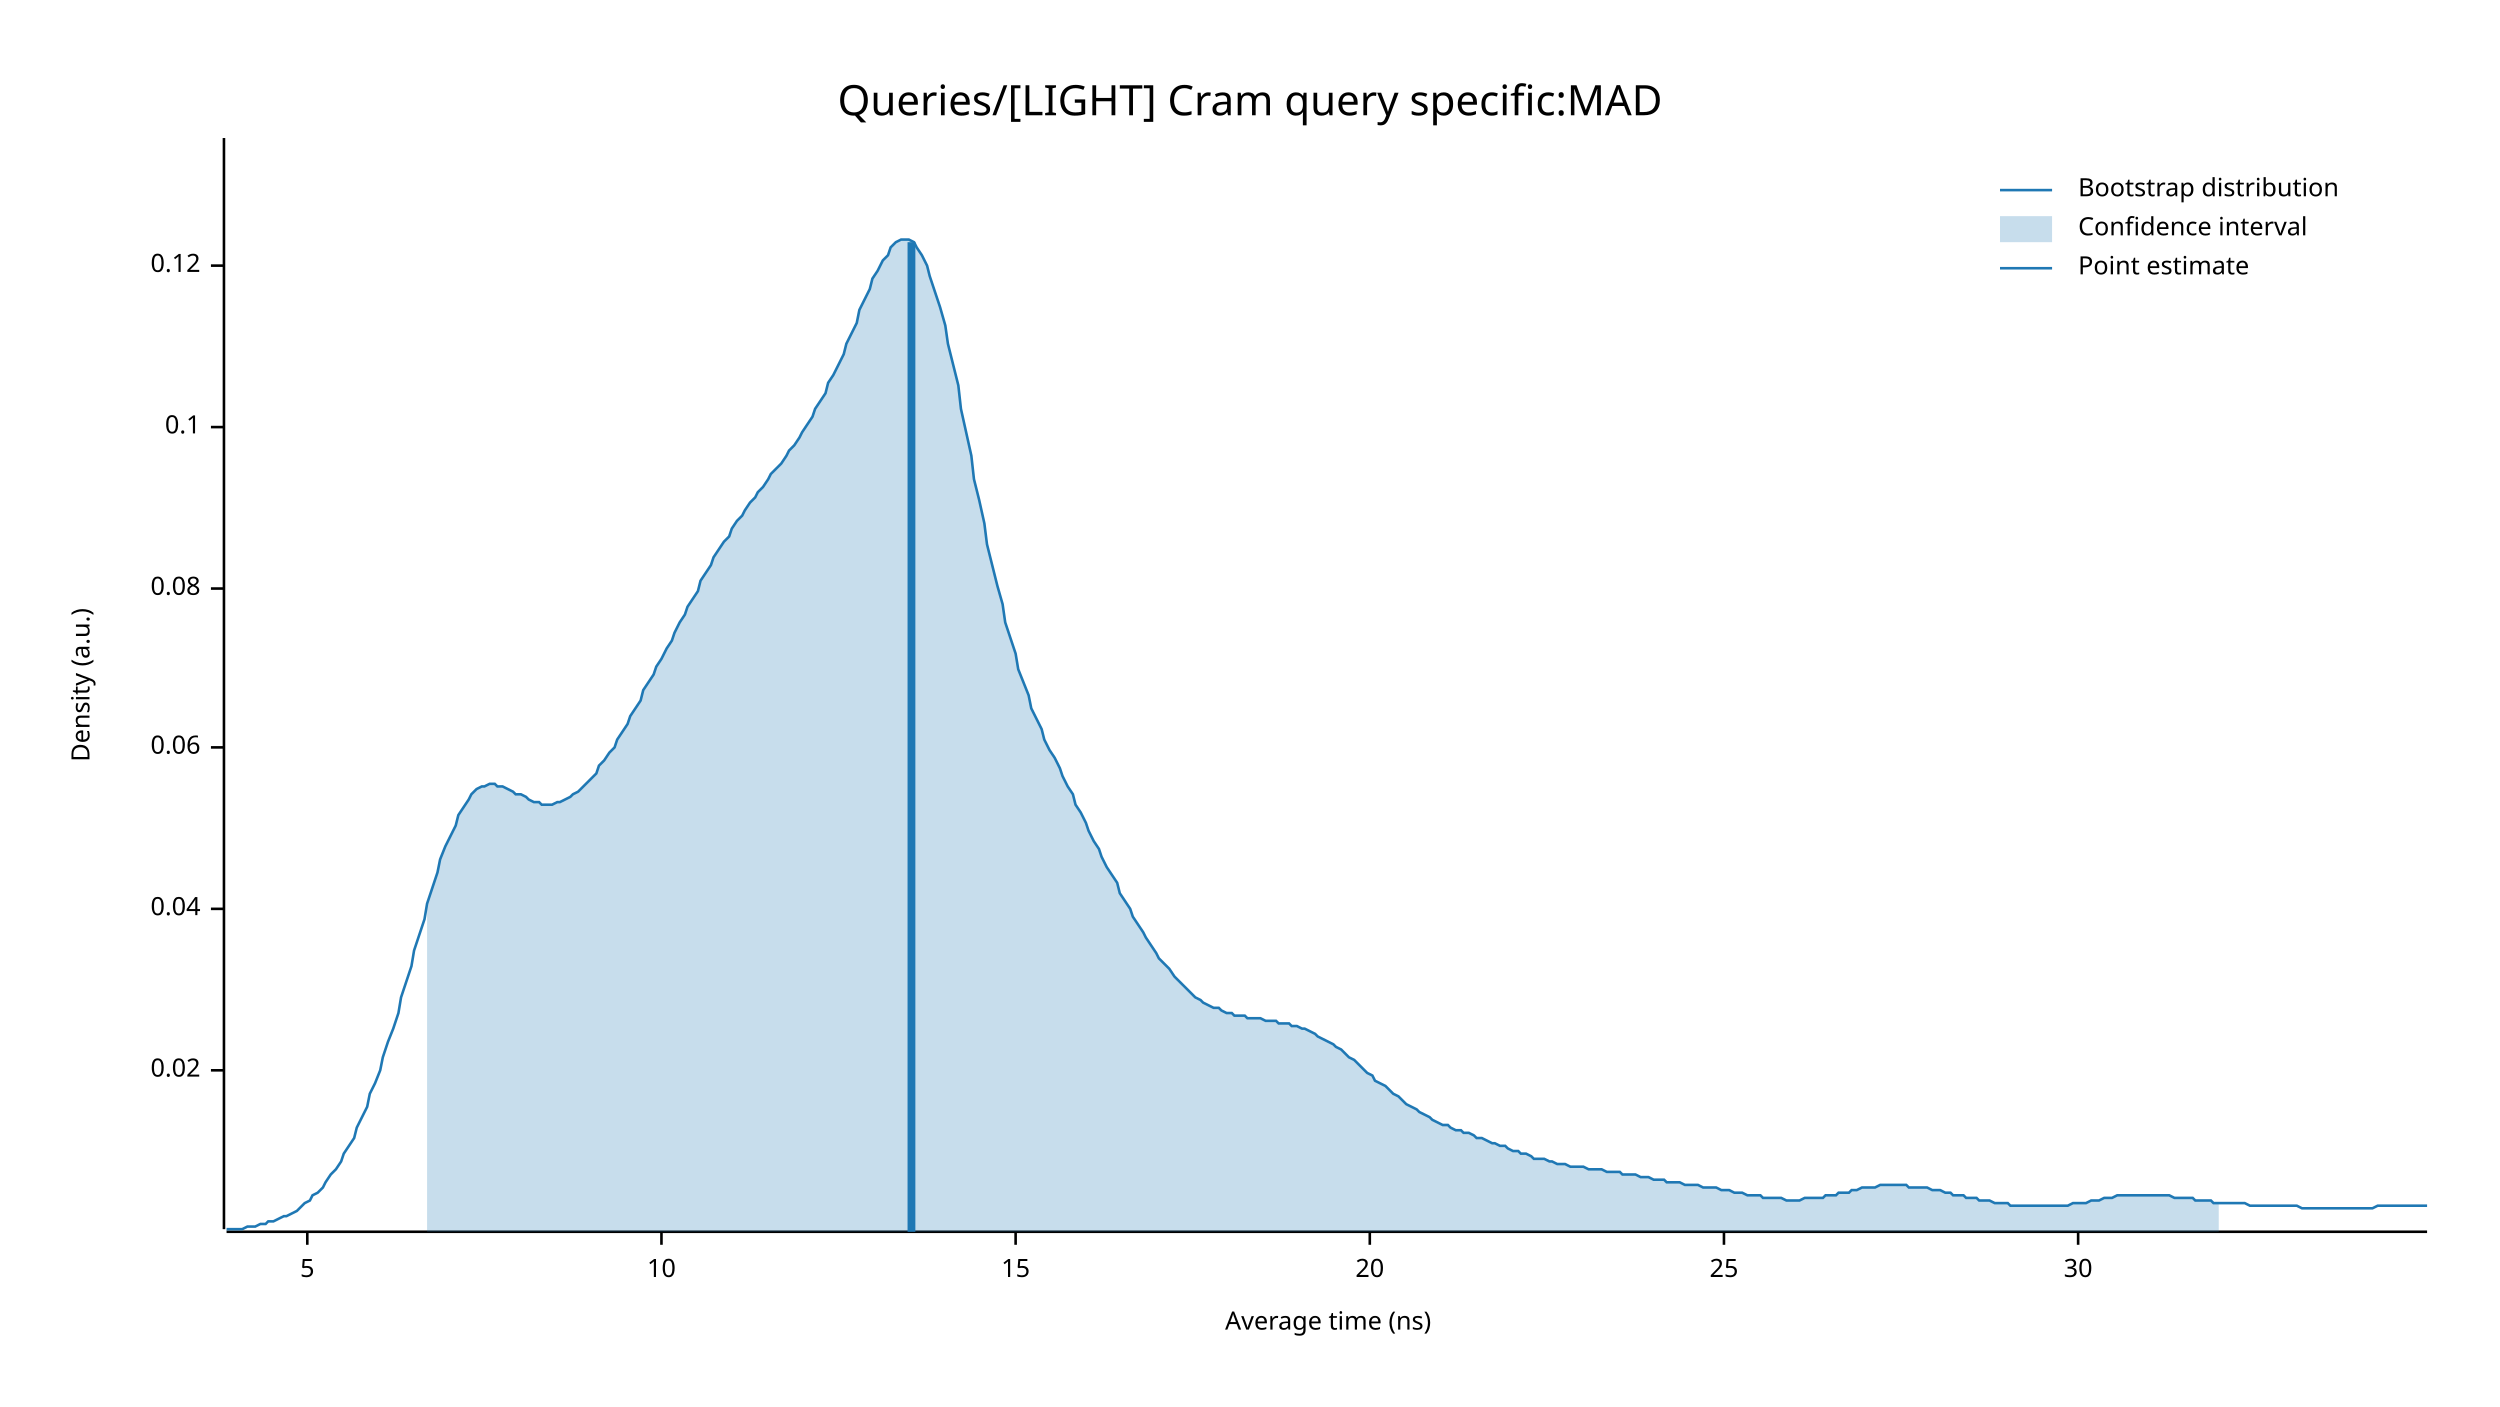
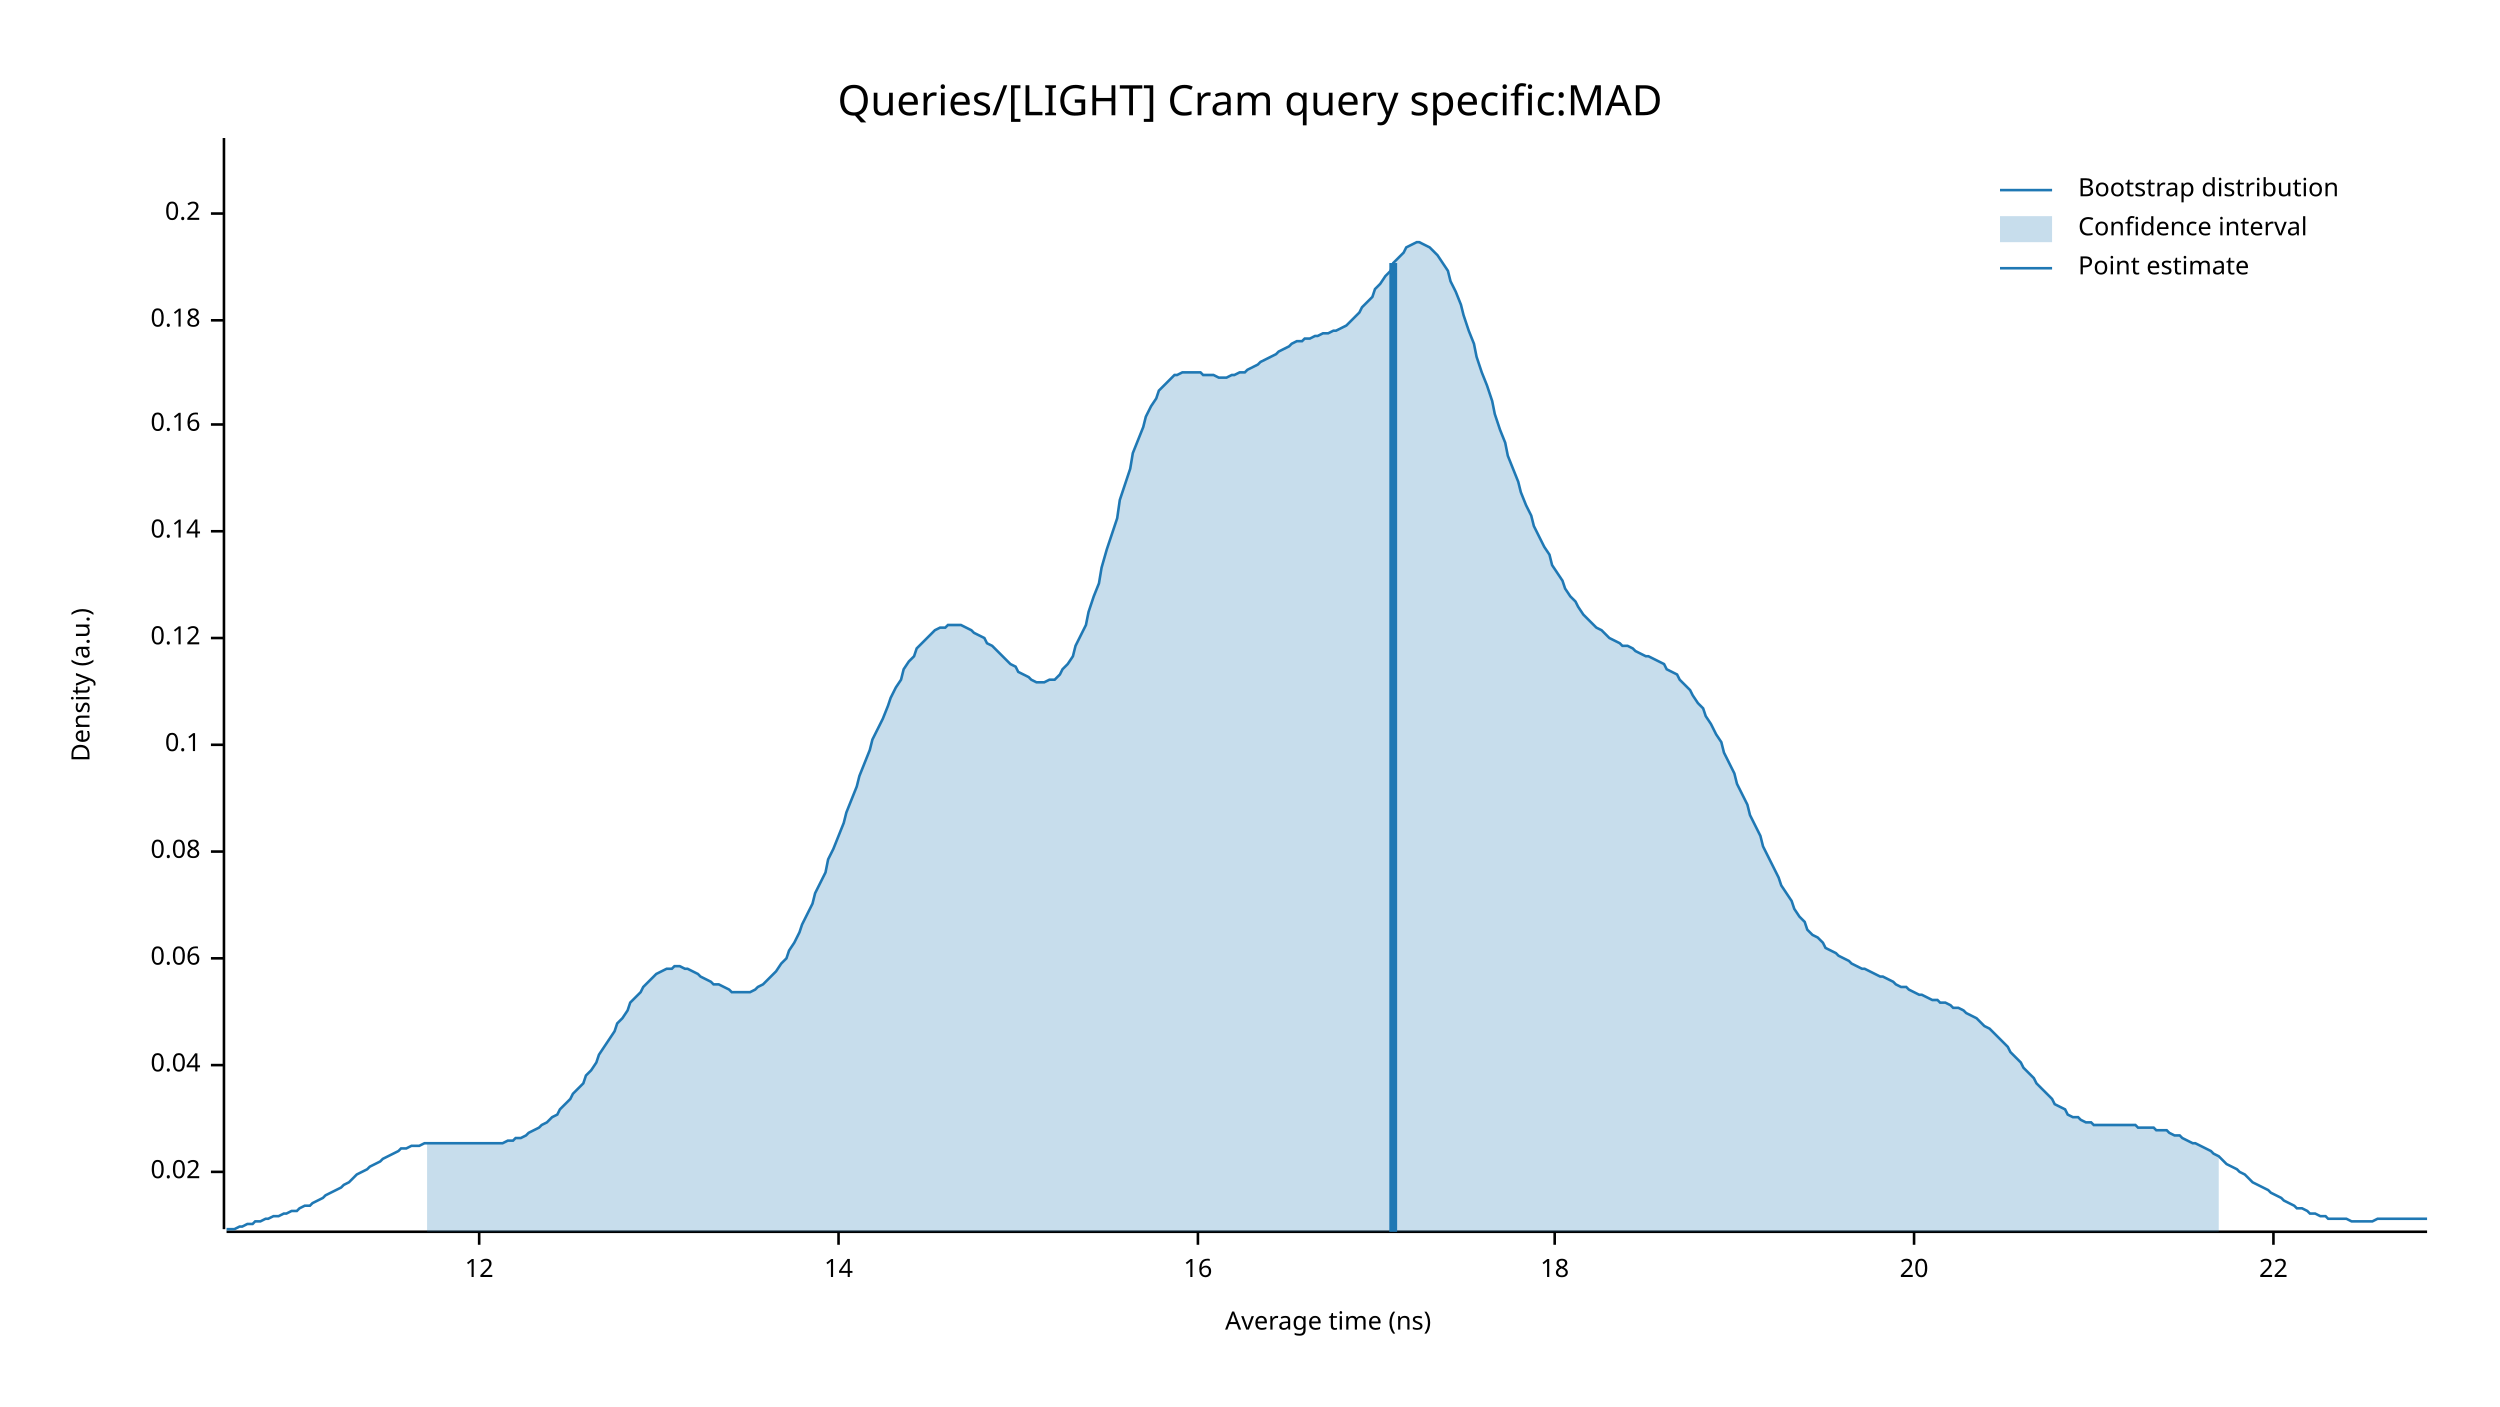
<svg xmlns="http://www.w3.org/2000/svg" width="960" height="540" viewBox="0 0 960 540">
  <text x="480" y="32" dy="0.76em" text-anchor="middle" font-family="sans-serif" font-size="16.129" opacity="1" fill="#000000">
Queries/[LIGHT] Cram query specific:MAD
</text>
  <text x="27" y="263" dy="0.76em" text-anchor="middle" font-family="sans-serif" font-size="9.677" opacity="1" fill="#000000" transform="rotate(270, 27, 263)">
Density (a.u.)
</text>
  <text x="510" y="513" dy="-0.5ex" text-anchor="middle" font-family="sans-serif" font-size="9.677" opacity="1" fill="#000000">
Average time (ns)
</text>
  <polyline fill="none" opacity="1" stroke="#000000" stroke-width="1" points="86,53 86,472 " />
-   <text x="77" y="411" dy="0.5ex" text-anchor="end" font-family="sans-serif" font-size="9.677" opacity="1" fill="#000000">
+   <text x="77" y="450" dy="0.5ex" text-anchor="end" font-family="sans-serif" font-size="9.677" opacity="1" fill="#000000">
0.02
</text>
-   <polyline fill="none" opacity="1" stroke="#000000" stroke-width="1" points="81,411 86,411 " />
-   <text x="77" y="349" dy="0.5ex" text-anchor="end" font-family="sans-serif" font-size="9.677" opacity="1" fill="#000000">
+   <polyline fill="none" opacity="1" stroke="#000000" stroke-width="1" points="81,450 86,450 " />
+   <text x="77" y="409" dy="0.5ex" text-anchor="end" font-family="sans-serif" font-size="9.677" opacity="1" fill="#000000">
0.04
</text>
-   <polyline fill="none" opacity="1" stroke="#000000" stroke-width="1" points="81,349 86,349 " />
-   <text x="77" y="287" dy="0.5ex" text-anchor="end" font-family="sans-serif" font-size="9.677" opacity="1" fill="#000000">
+   <polyline fill="none" opacity="1" stroke="#000000" stroke-width="1" points="81,409 86,409 " />
+   <text x="77" y="368" dy="0.5ex" text-anchor="end" font-family="sans-serif" font-size="9.677" opacity="1" fill="#000000">
0.06
</text>
-   <polyline fill="none" opacity="1" stroke="#000000" stroke-width="1" points="81,287 86,287 " />
-   <text x="77" y="226" dy="0.5ex" text-anchor="end" font-family="sans-serif" font-size="9.677" opacity="1" fill="#000000">
+   <polyline fill="none" opacity="1" stroke="#000000" stroke-width="1" points="81,368 86,368 " />
+   <text x="77" y="327" dy="0.5ex" text-anchor="end" font-family="sans-serif" font-size="9.677" opacity="1" fill="#000000">
0.08
</text>
-   <polyline fill="none" opacity="1" stroke="#000000" stroke-width="1" points="81,226 86,226 " />
-   <text x="77" y="164" dy="0.5ex" text-anchor="end" font-family="sans-serif" font-size="9.677" opacity="1" fill="#000000">
+   <polyline fill="none" opacity="1" stroke="#000000" stroke-width="1" points="81,327 86,327 " />
+   <text x="77" y="286" dy="0.5ex" text-anchor="end" font-family="sans-serif" font-size="9.677" opacity="1" fill="#000000">
0.1
</text>
-   <polyline fill="none" opacity="1" stroke="#000000" stroke-width="1" points="81,164 86,164 " />
-   <text x="77" y="102" dy="0.5ex" text-anchor="end" font-family="sans-serif" font-size="9.677" opacity="1" fill="#000000">
+   <polyline fill="none" opacity="1" stroke="#000000" stroke-width="1" points="81,286 86,286 " />
+   <text x="77" y="245" dy="0.5ex" text-anchor="end" font-family="sans-serif" font-size="9.677" opacity="1" fill="#000000">
0.12
</text>
-   <polyline fill="none" opacity="1" stroke="#000000" stroke-width="1" points="81,102 86,102 " />
+   <polyline fill="none" opacity="1" stroke="#000000" stroke-width="1" points="81,245 86,245 " />
+   <text x="77" y="204" dy="0.5ex" text-anchor="end" font-family="sans-serif" font-size="9.677" opacity="1" fill="#000000">
+ 0.14
+ </text>
+   <polyline fill="none" opacity="1" stroke="#000000" stroke-width="1" points="81,204 86,204 " />
+   <text x="77" y="163" dy="0.5ex" text-anchor="end" font-family="sans-serif" font-size="9.677" opacity="1" fill="#000000">
+ 0.16
+ </text>
+   <polyline fill="none" opacity="1" stroke="#000000" stroke-width="1" points="81,163 86,163 " />
+   <text x="77" y="123" dy="0.5ex" text-anchor="end" font-family="sans-serif" font-size="9.677" opacity="1" fill="#000000">
+ 0.18
+ </text>
+   <polyline fill="none" opacity="1" stroke="#000000" stroke-width="1" points="81,123 86,123 " />
+   <text x="77" y="82" dy="0.5ex" text-anchor="end" font-family="sans-serif" font-size="9.677" opacity="1" fill="#000000">
+ 0.2
+ </text>
+   <polyline fill="none" opacity="1" stroke="#000000" stroke-width="1" points="81,82 86,82 " />
  <polyline fill="none" opacity="1" stroke="#000000" stroke-width="1" points="87,473 932,473 " />
-   <text x="118" y="483" dy="0.76em" text-anchor="middle" font-family="sans-serif" font-size="9.677" opacity="1" fill="#000000">
- 5
+   <text x="184" y="483" dy="0.76em" text-anchor="middle" font-family="sans-serif" font-size="9.677" opacity="1" fill="#000000">
+ 12
</text>
-   <polyline fill="none" opacity="1" stroke="#000000" stroke-width="1" points="118,473 118,478 " />
-   <text x="254" y="483" dy="0.76em" text-anchor="middle" font-family="sans-serif" font-size="9.677" opacity="1" fill="#000000">
- 10
+   <polyline fill="none" opacity="1" stroke="#000000" stroke-width="1" points="184,473 184,478 " />
+   <text x="322" y="483" dy="0.76em" text-anchor="middle" font-family="sans-serif" font-size="9.677" opacity="1" fill="#000000">
+ 14
</text>
-   <polyline fill="none" opacity="1" stroke="#000000" stroke-width="1" points="254,473 254,478 " />
-   <text x="390" y="483" dy="0.76em" text-anchor="middle" font-family="sans-serif" font-size="9.677" opacity="1" fill="#000000">
- 15
+   <polyline fill="none" opacity="1" stroke="#000000" stroke-width="1" points="322,473 322,478 " />
+   <text x="460" y="483" dy="0.76em" text-anchor="middle" font-family="sans-serif" font-size="9.677" opacity="1" fill="#000000">
+ 16
</text>
-   <polyline fill="none" opacity="1" stroke="#000000" stroke-width="1" points="390,473 390,478 " />
-   <text x="526" y="483" dy="0.76em" text-anchor="middle" font-family="sans-serif" font-size="9.677" opacity="1" fill="#000000">
+   <polyline fill="none" opacity="1" stroke="#000000" stroke-width="1" points="460,473 460,478 " />
+   <text x="597" y="483" dy="0.76em" text-anchor="middle" font-family="sans-serif" font-size="9.677" opacity="1" fill="#000000">
+ 18
+ </text>
+   <polyline fill="none" opacity="1" stroke="#000000" stroke-width="1" points="597,473 597,478 " />
+   <text x="735" y="483" dy="0.76em" text-anchor="middle" font-family="sans-serif" font-size="9.677" opacity="1" fill="#000000">
20
</text>
-   <polyline fill="none" opacity="1" stroke="#000000" stroke-width="1" points="526,473 526,478 " />
-   <text x="662" y="483" dy="0.76em" text-anchor="middle" font-family="sans-serif" font-size="9.677" opacity="1" fill="#000000">
- 25
+   <polyline fill="none" opacity="1" stroke="#000000" stroke-width="1" points="735,473 735,478 " />
+   <text x="873" y="483" dy="0.76em" text-anchor="middle" font-family="sans-serif" font-size="9.677" opacity="1" fill="#000000">
+ 22
</text>
-   <polyline fill="none" opacity="1" stroke="#000000" stroke-width="1" points="662,473 662,478 " />
-   <text x="798" y="483" dy="0.76em" text-anchor="middle" font-family="sans-serif" font-size="9.677" opacity="1" fill="#000000">
- 30
- </text>
-   <polyline fill="none" opacity="1" stroke="#000000" stroke-width="1" points="798,473 798,478 " />
-   <polyline fill="none" opacity="1" stroke="#1F78B4" stroke-width="1" points="87,472 88,472 90,472 92,472 93,472 95,471 97,471 98,471 100,470 102,470 103,469 105,469 107,468 109,467 110,467 112,466 114,465 115,464 117,462 119,461 120,459 122,458 124,456 125,454 127,451 129,449 131,446 132,443 134,440 136,437 137,433 139,429 141,425 142,420 144,416 146,411 147,406 149,400 151,395 153,389 154,383 156,377 158,371 159,365 161,359 163,353 164,347 166,341 168,335 169,330 171,325 173,321 175,317 176,313 178,310 180,307 181,305 183,303 185,302 186,302 188,301 190,301 191,302 193,302 195,303 197,304 198,305 200,305 202,306 203,307 205,308 207,308 208,309 210,309 212,309 214,308 215,308 217,307 219,306 220,305 222,304 224,302 225,301 227,299 229,297 230,294 232,292 234,289 236,287 237,284 239,281 241,278 242,275 244,272 246,269 247,265 249,262 251,259 252,256 254,253 256,249 258,246 259,243 261,239 263,236 264,233 266,230 268,227 269,223 271,220 273,217 274,214 276,211 278,208 280,206 281,203 283,200 285,198 286,196 288,193 290,191 291,189 293,187 295,184 296,182 298,180 300,178 302,175 303,173 305,171 307,168 308,166 310,163 312,160 313,157 315,154 317,151 318,147 320,144 322,140 324,136 325,132 327,128 329,124 330,119 332,115 334,111 335,107 337,104 339,100 341,98 342,95 344,93 346,92 347,92 349,92 351,93 352,95 354,98 356,102 357,106 359,112 361,118 363,125 364,132 366,140 368,148 369,157 371,166 373,175 374,184 376,192 378,201 379,209 381,217 383,225 385,232 386,239 388,245 390,251 391,257 393,262 395,267 396,272 398,276 400,280 401,284 403,288 405,291 407,295 408,298 410,302 412,305 413,309 415,312 417,316 418,319 420,323 422,326 423,329 425,333 427,336 429,339 430,343 432,346 434,349 435,352 437,355 439,358 440,360 442,363 444,366 445,368 447,370 449,372 451,375 452,376 454,378 456,380 457,381 459,383 461,384 462,385 464,386 466,387 468,387 469,388 471,389 473,389 474,390 476,390 478,390 479,391 481,391 483,391 484,391 486,392 488,392 490,392 491,393 493,393 495,393 496,394 498,394 500,395 501,395 503,396 505,397 506,398 508,399 510,400 512,401 513,402 515,403 517,405 518,406 520,407 522,409 523,410 525,412 527,413 528,415 530,416 532,417 534,419 535,420 537,421 539,423 540,424 542,425 544,426 545,427 547,428 549,429 550,430 552,431 554,432 556,432 557,433 559,434 561,434 562,435 564,435 566,436 567,437 569,437 571,438 573,439 574,439 576,440 578,440 579,441 581,442 583,442 584,443 586,443 588,444 589,445 591,445 593,445 595,446 596,446 598,447 600,447 601,447 603,448 605,448 606,448 608,448 610,449 611,449 613,449 615,449 617,450 618,450 620,450 622,450 623,451 625,451 627,451 628,451 630,452 632,452 633,452 635,453 637,453 639,453 640,454 642,454 644,454 645,454 647,455 649,455 650,455 652,455 654,456 655,456 657,456 659,456 661,457 662,457 664,457 666,458 667,458 669,458 671,459 672,459 674,459 676,459 677,460 679,460 681,460 683,460 684,460 686,461 688,461 689,461 691,461 693,460 694,460 696,460 698,460 700,460 701,459 703,459 705,459 706,458 708,458 710,458 711,457 713,457 715,456 716,456 718,456 720,456 722,455 723,455 725,455 727,455 728,455 730,455 732,455 733,456 735,456 737,456 738,456 740,456 742,457 744,457 745,457 747,458 749,458 750,459 752,459 754,459 755,460 757,460 759,460 760,461 762,461 764,461 766,462 767,462 769,462 771,462 772,463 774,463 776,463 777,463 779,463 781,463 782,463 784,463 786,463 788,463 789,463 791,463 793,463 794,463 796,462 798,462 799,462 801,462 803,461 804,461 806,461 808,460 810,460 811,460 813,459 815,459 816,459 818,459 820,459 821,459 823,459 825,459 827,459 828,459 830,459 832,459 833,459 835,460 837,460 838,460 840,460 842,460 843,461 845,461 847,461 849,461 850,462 852,462 854,462 855,462 857,462 859,462 860,462 862,462 864,463 865,463 867,463 869,463 871,463 872,463 874,463 876,463 877,463 879,463 881,463 882,463 884,464 886,464 887,464 889,464 891,464 893,464 894,464 896,464 898,464 899,464 901,464 903,464 904,464 906,464 908,464 909,464 911,464 913,463 915,463 916,463 918,463 920,463 921,463 923,463 925,463 926,463 928,463 930,463 932,463 " />
-   <polygon opacity="0.25" fill="#1F78B4" points="164,347 166,341 168,335 169,330 171,325 173,321 175,317 176,313 178,310 180,307 181,305 183,303 185,302 186,302 188,301 190,301 191,302 193,302 195,303 197,304 198,305 200,305 202,306 203,307 205,308 207,308 208,309 210,309 212,309 214,308 215,308 217,307 219,306 220,305 222,304 224,302 225,301 227,299 229,297 230,294 232,292 234,289 236,287 237,284 239,281 241,278 242,275 244,272 246,269 247,265 249,262 251,259 252,256 254,253 256,249 258,246 259,243 261,239 263,236 264,233 266,230 268,227 269,223 271,220 273,217 274,214 276,211 278,208 280,206 281,203 283,200 285,198 286,196 288,193 290,191 291,189 293,187 295,184 296,182 298,180 300,178 302,175 303,173 305,171 307,168 308,166 310,163 312,160 313,157 315,154 317,151 318,147 320,144 322,140 324,136 325,132 327,128 329,124 330,119 332,115 334,111 335,107 337,104 339,100 341,98 342,95 344,93 346,92 347,92 349,92 351,93 352,95 354,98 356,102 357,106 359,112 361,118 363,125 364,132 366,140 368,148 369,157 371,166 373,175 374,184 376,192 378,201 379,209 381,217 383,225 385,232 386,239 388,245 390,251 391,257 393,262 395,267 396,272 398,276 400,280 401,284 403,288 405,291 407,295 408,298 410,302 412,305 413,309 415,312 417,316 418,319 420,323 422,326 423,329 425,333 427,336 429,339 430,343 432,346 434,349 435,352 437,355 439,358 440,360 442,363 444,366 445,368 447,370 449,372 451,375 452,376 454,378 456,380 457,381 459,383 461,384 462,385 464,386 466,387 468,387 469,388 471,389 473,389 474,390 476,390 478,390 479,391 481,391 483,391 484,391 486,392 488,392 490,392 491,393 493,393 495,393 496,394 498,394 500,395 501,395 503,396 505,397 506,398 508,399 510,400 512,401 513,402 515,403 517,405 518,406 520,407 522,409 523,410 525,412 527,413 528,415 530,416 532,417 534,419 535,420 537,421 539,423 540,424 542,425 544,426 545,427 547,428 549,429 550,430 552,431 554,432 556,432 557,433 559,434 561,434 562,435 564,435 566,436 567,437 569,437 571,438 573,439 574,439 576,440 578,440 579,441 581,442 583,442 584,443 586,443 588,444 589,445 591,445 593,445 595,446 596,446 598,447 600,447 601,447 603,448 605,448 606,448 608,448 610,449 611,449 613,449 615,449 617,450 618,450 620,450 622,450 623,451 625,451 627,451 628,451 630,452 632,452 633,452 635,453 637,453 639,453 640,454 642,454 644,454 645,454 647,455 649,455 650,455 652,455 654,456 655,456 657,456 659,456 661,457 662,457 664,457 666,458 667,458 669,458 671,459 672,459 674,459 676,459 677,460 679,460 681,460 683,460 684,460 686,461 688,461 689,461 691,461 693,460 694,460 696,460 698,460 700,460 701,459 703,459 705,459 706,458 708,458 710,458 711,457 713,457 715,456 716,456 718,456 720,456 722,455 723,455 725,455 727,455 728,455 730,455 732,455 733,456 735,456 737,456 738,456 740,456 742,457 744,457 745,457 747,458 749,458 750,459 752,459 754,459 755,460 757,460 759,460 760,461 762,461 764,461 766,462 767,462 769,462 771,462 772,463 774,463 776,463 777,463 779,463 781,463 782,463 784,463 786,463 788,463 789,463 791,463 793,463 794,463 796,462 798,462 799,462 801,462 803,461 804,461 806,461 808,460 810,460 811,460 813,459 815,459 816,459 818,459 820,459 821,459 823,459 825,459 827,459 828,459 830,459 832,459 833,459 835,460 837,460 838,460 840,460 842,460 843,461 845,461 847,461 849,461 850,462 852,462 852,473 164,473 " />
-   <polyline fill="none" opacity="1" stroke="#1F78B4" stroke-width="3" points="350,473 350,93 " />
+   <polyline fill="none" opacity="1" stroke="#000000" stroke-width="1" points="873,473 873,478 " />
+   <polyline fill="none" opacity="1" stroke="#1F78B4" stroke-width="1" points="87,472 88,472 90,472 92,471 93,471 95,470 97,470 98,469 100,469 102,468 103,468 105,467 107,467 109,466 110,466 112,465 114,465 115,464 117,463 119,463 120,462 122,461 124,460 125,459 127,458 129,457 131,456 132,455 134,454 136,452 137,451 139,450 141,449 142,448 144,447 146,446 147,445 149,444 151,443 153,442 154,441 156,441 158,440 159,440 161,440 163,439 164,439 166,439 168,439 169,439 171,439 173,439 175,439 176,439 178,439 180,439 181,439 183,439 185,439 186,439 188,439 190,439 191,439 193,439 195,438 197,438 198,437 200,437 202,436 203,435 205,434 207,433 208,432 210,431 212,429 214,428 215,426 217,424 219,422 220,420 222,418 224,416 225,413 227,411 229,408 230,405 232,402 234,399 236,396 237,393 239,391 241,388 242,385 244,383 246,381 247,379 249,377 251,375 252,374 254,373 256,372 258,372 259,371 261,371 263,372 264,372 266,373 268,374 269,375 271,376 273,377 274,378 276,378 278,379 280,380 281,381 283,381 285,381 286,381 288,381 290,380 291,379 293,378 295,376 296,375 298,373 300,370 302,368 303,365 305,362 307,358 308,355 310,351 312,347 313,343 315,339 317,335 318,330 320,326 322,321 324,316 325,312 327,307 329,302 330,298 332,293 334,288 335,284 337,280 339,276 341,271 342,268 344,264 346,261 347,257 349,254 351,252 352,249 354,247 356,245 357,244 359,242 361,241 363,241 364,240 366,240 368,240 369,240 371,241 373,242 374,243 376,244 378,245 379,247 381,248 383,250 385,252 386,253 388,255 390,256 391,258 393,259 395,260 396,261 398,262 400,262 401,262 403,261 405,261 407,259 408,257 410,255 412,252 413,248 415,244 417,240 418,235 420,229 422,224 423,218 425,211 427,205 429,199 430,192 432,186 434,180 435,174 437,169 439,164 440,160 442,156 444,153 445,150 447,148 449,146 451,144 452,144 454,143 456,143 457,143 459,143 461,143 462,144 464,144 466,144 468,145 469,145 471,145 473,144 474,144 476,143 478,143 479,142 481,141 483,140 484,139 486,138 488,137 490,136 491,135 493,134 495,133 496,132 498,131 500,131 501,130 503,130 505,129 506,129 508,128 510,128 512,127 513,127 515,126 517,125 518,124 520,122 522,120 523,118 525,116 527,114 528,111 530,109 532,106 534,104 535,101 537,99 539,97 540,95 542,94 544,93 545,93 547,94 549,95 550,96 552,98 554,101 556,104 557,108 559,112 561,117 562,121 564,127 566,132 567,137 569,143 571,148 573,154 574,159 576,165 578,170 579,175 581,180 583,185 584,189 586,194 588,198 589,202 591,206 593,210 595,213 596,217 598,220 600,223 601,226 603,229 605,231 606,233 608,236 610,238 611,239 613,241 615,242 617,244 618,245 620,246 622,247 623,248 625,248 627,249 628,250 630,251 632,252 633,252 635,253 637,254 639,255 640,257 642,258 644,259 645,261 647,263 649,265 650,267 652,270 654,272 655,275 657,278 659,282 661,285 662,289 664,293 666,297 667,301 669,305 671,309 672,313 674,317 676,321 677,325 679,329 681,333 683,337 684,340 686,343 688,346 689,349 691,352 693,354 694,357 696,359 698,360 700,362 701,364 703,365 705,366 706,367 708,368 710,369 711,370 713,371 715,372 716,372 718,373 720,374 722,375 723,375 725,376 727,377 728,378 730,379 732,379 733,380 735,381 737,382 738,382 740,383 742,384 744,384 745,385 747,385 749,386 750,387 752,387 754,388 755,389 757,390 759,391 760,392 762,394 764,395 766,397 767,398 769,400 771,402 772,404 774,406 776,408 777,410 779,412 781,414 782,416 784,418 786,420 788,422 789,424 791,425 793,426 794,428 796,429 798,429 799,430 801,431 803,431 804,432 806,432 808,432 810,432 811,432 813,432 815,432 816,432 818,432 820,432 821,433 823,433 825,433 827,433 828,434 830,434 832,434 833,435 835,436 837,436 838,437 840,438 842,439 843,439 845,440 847,441 849,442 850,443 852,444 854,446 855,447 857,448 859,449 860,450 862,451 864,453 865,454 867,455 869,456 871,457 872,458 874,459 876,460 877,461 879,462 881,463 882,464 884,464 886,465 887,466 889,466 891,467 893,467 894,468 896,468 898,468 899,468 901,468 903,469 904,469 906,469 908,469 909,469 911,469 913,468 915,468 916,468 918,468 920,468 921,468 923,468 925,468 926,468 928,468 930,468 932,468 " />
+   <polygon opacity="0.25" fill="#1F78B4" points="164,439 166,439 168,439 169,439 171,439 173,439 175,439 176,439 178,439 180,439 181,439 183,439 185,439 186,439 188,439 190,439 191,439 193,439 195,438 197,438 198,437 200,437 202,436 203,435 205,434 207,433 208,432 210,431 212,429 214,428 215,426 217,424 219,422 220,420 222,418 224,416 225,413 227,411 229,408 230,405 232,402 234,399 236,396 237,393 239,391 241,388 242,385 244,383 246,381 247,379 249,377 251,375 252,374 254,373 256,372 258,372 259,371 261,371 263,372 264,372 266,373 268,374 269,375 271,376 273,377 274,378 276,378 278,379 280,380 281,381 283,381 285,381 286,381 288,381 290,380 291,379 293,378 295,376 296,375 298,373 300,370 302,368 303,365 305,362 307,358 308,355 310,351 312,347 313,343 315,339 317,335 318,330 320,326 322,321 324,316 325,312 327,307 329,302 330,298 332,293 334,288 335,284 337,280 339,276 341,271 342,268 344,264 346,261 347,257 349,254 351,252 352,249 354,247 356,245 357,244 359,242 361,241 363,241 364,240 366,240 368,240 369,240 371,241 373,242 374,243 376,244 378,245 379,247 381,248 383,250 385,252 386,253 388,255 390,256 391,258 393,259 395,260 396,261 398,262 400,262 401,262 403,261 405,261 407,259 408,257 410,255 412,252 413,248 415,244 417,240 418,235 420,229 422,224 423,218 425,211 427,205 429,199 430,192 432,186 434,180 435,174 437,169 439,164 440,160 442,156 444,153 445,150 447,148 449,146 451,144 452,144 454,143 456,143 457,143 459,143 461,143 462,144 464,144 466,144 468,145 469,145 471,145 473,144 474,144 476,143 478,143 479,142 481,141 483,140 484,139 486,138 488,137 490,136 491,135 493,134 495,133 496,132 498,131 500,131 501,130 503,130 505,129 506,129 508,128 510,128 512,127 513,127 515,126 517,125 518,124 520,122 522,120 523,118 525,116 527,114 528,111 530,109 532,106 534,104 535,101 537,99 539,97 540,95 542,94 544,93 545,93 547,94 549,95 550,96 552,98 554,101 556,104 557,108 559,112 561,117 562,121 564,127 566,132 567,137 569,143 571,148 573,154 574,159 576,165 578,170 579,175 581,180 583,185 584,189 586,194 588,198 589,202 591,206 593,210 595,213 596,217 598,220 600,223 601,226 603,229 605,231 606,233 608,236 610,238 611,239 613,241 615,242 617,244 618,245 620,246 622,247 623,248 625,248 627,249 628,250 630,251 632,252 633,252 635,253 637,254 639,255 640,257 642,258 644,259 645,261 647,263 649,265 650,267 652,270 654,272 655,275 657,278 659,282 661,285 662,289 664,293 666,297 667,301 669,305 671,309 672,313 674,317 676,321 677,325 679,329 681,333 683,337 684,340 686,343 688,346 689,349 691,352 693,354 694,357 696,359 698,360 700,362 701,364 703,365 705,366 706,367 708,368 710,369 711,370 713,371 715,372 716,372 718,373 720,374 722,375 723,375 725,376 727,377 728,378 730,379 732,379 733,380 735,381 737,382 738,382 740,383 742,384 744,384 745,385 747,385 749,386 750,387 752,387 754,388 755,389 757,390 759,391 760,392 762,394 764,395 766,397 767,398 769,400 771,402 772,404 774,406 776,408 777,410 779,412 781,414 782,416 784,418 786,420 788,422 789,424 791,425 793,426 794,428 796,429 798,429 799,430 801,431 803,431 804,432 806,432 808,432 810,432 811,432 813,432 815,432 816,432 818,432 820,432 821,433 823,433 825,433 827,433 828,434 830,434 832,434 833,435 835,436 837,436 838,437 840,438 842,439 843,439 845,440 847,441 849,442 850,443 852,444 852,473 164,473 " />
+   <polyline fill="none" opacity="1" stroke="#1F78B4" stroke-width="3" points="535,473 535,101 " />
  <text x="798" y="68" dy="0.76em" text-anchor="start" font-family="sans-serif" font-size="9.677" opacity="1" fill="#000000">
Bootstrap distribution
</text>
  <text x="798" y="83" dy="0.76em" text-anchor="start" font-family="sans-serif" font-size="9.677" opacity="1" fill="#000000">
Confidence interval
</text>
  <text x="798" y="98" dy="0.76em" text-anchor="start" font-family="sans-serif" font-size="9.677" opacity="1" fill="#000000">
Point estimate
</text>
  <polyline fill="none" opacity="1" stroke="#1F78B4" stroke-width="1" points="768,73 788,73 " />
  <rect x="768" y="83" width="20" height="10" opacity="0.25" fill="#1F78B4" stroke="none" />
  <polyline fill="none" opacity="1" stroke="#1F78B4" stroke-width="1" points="768,103 788,103 " />
</svg>
